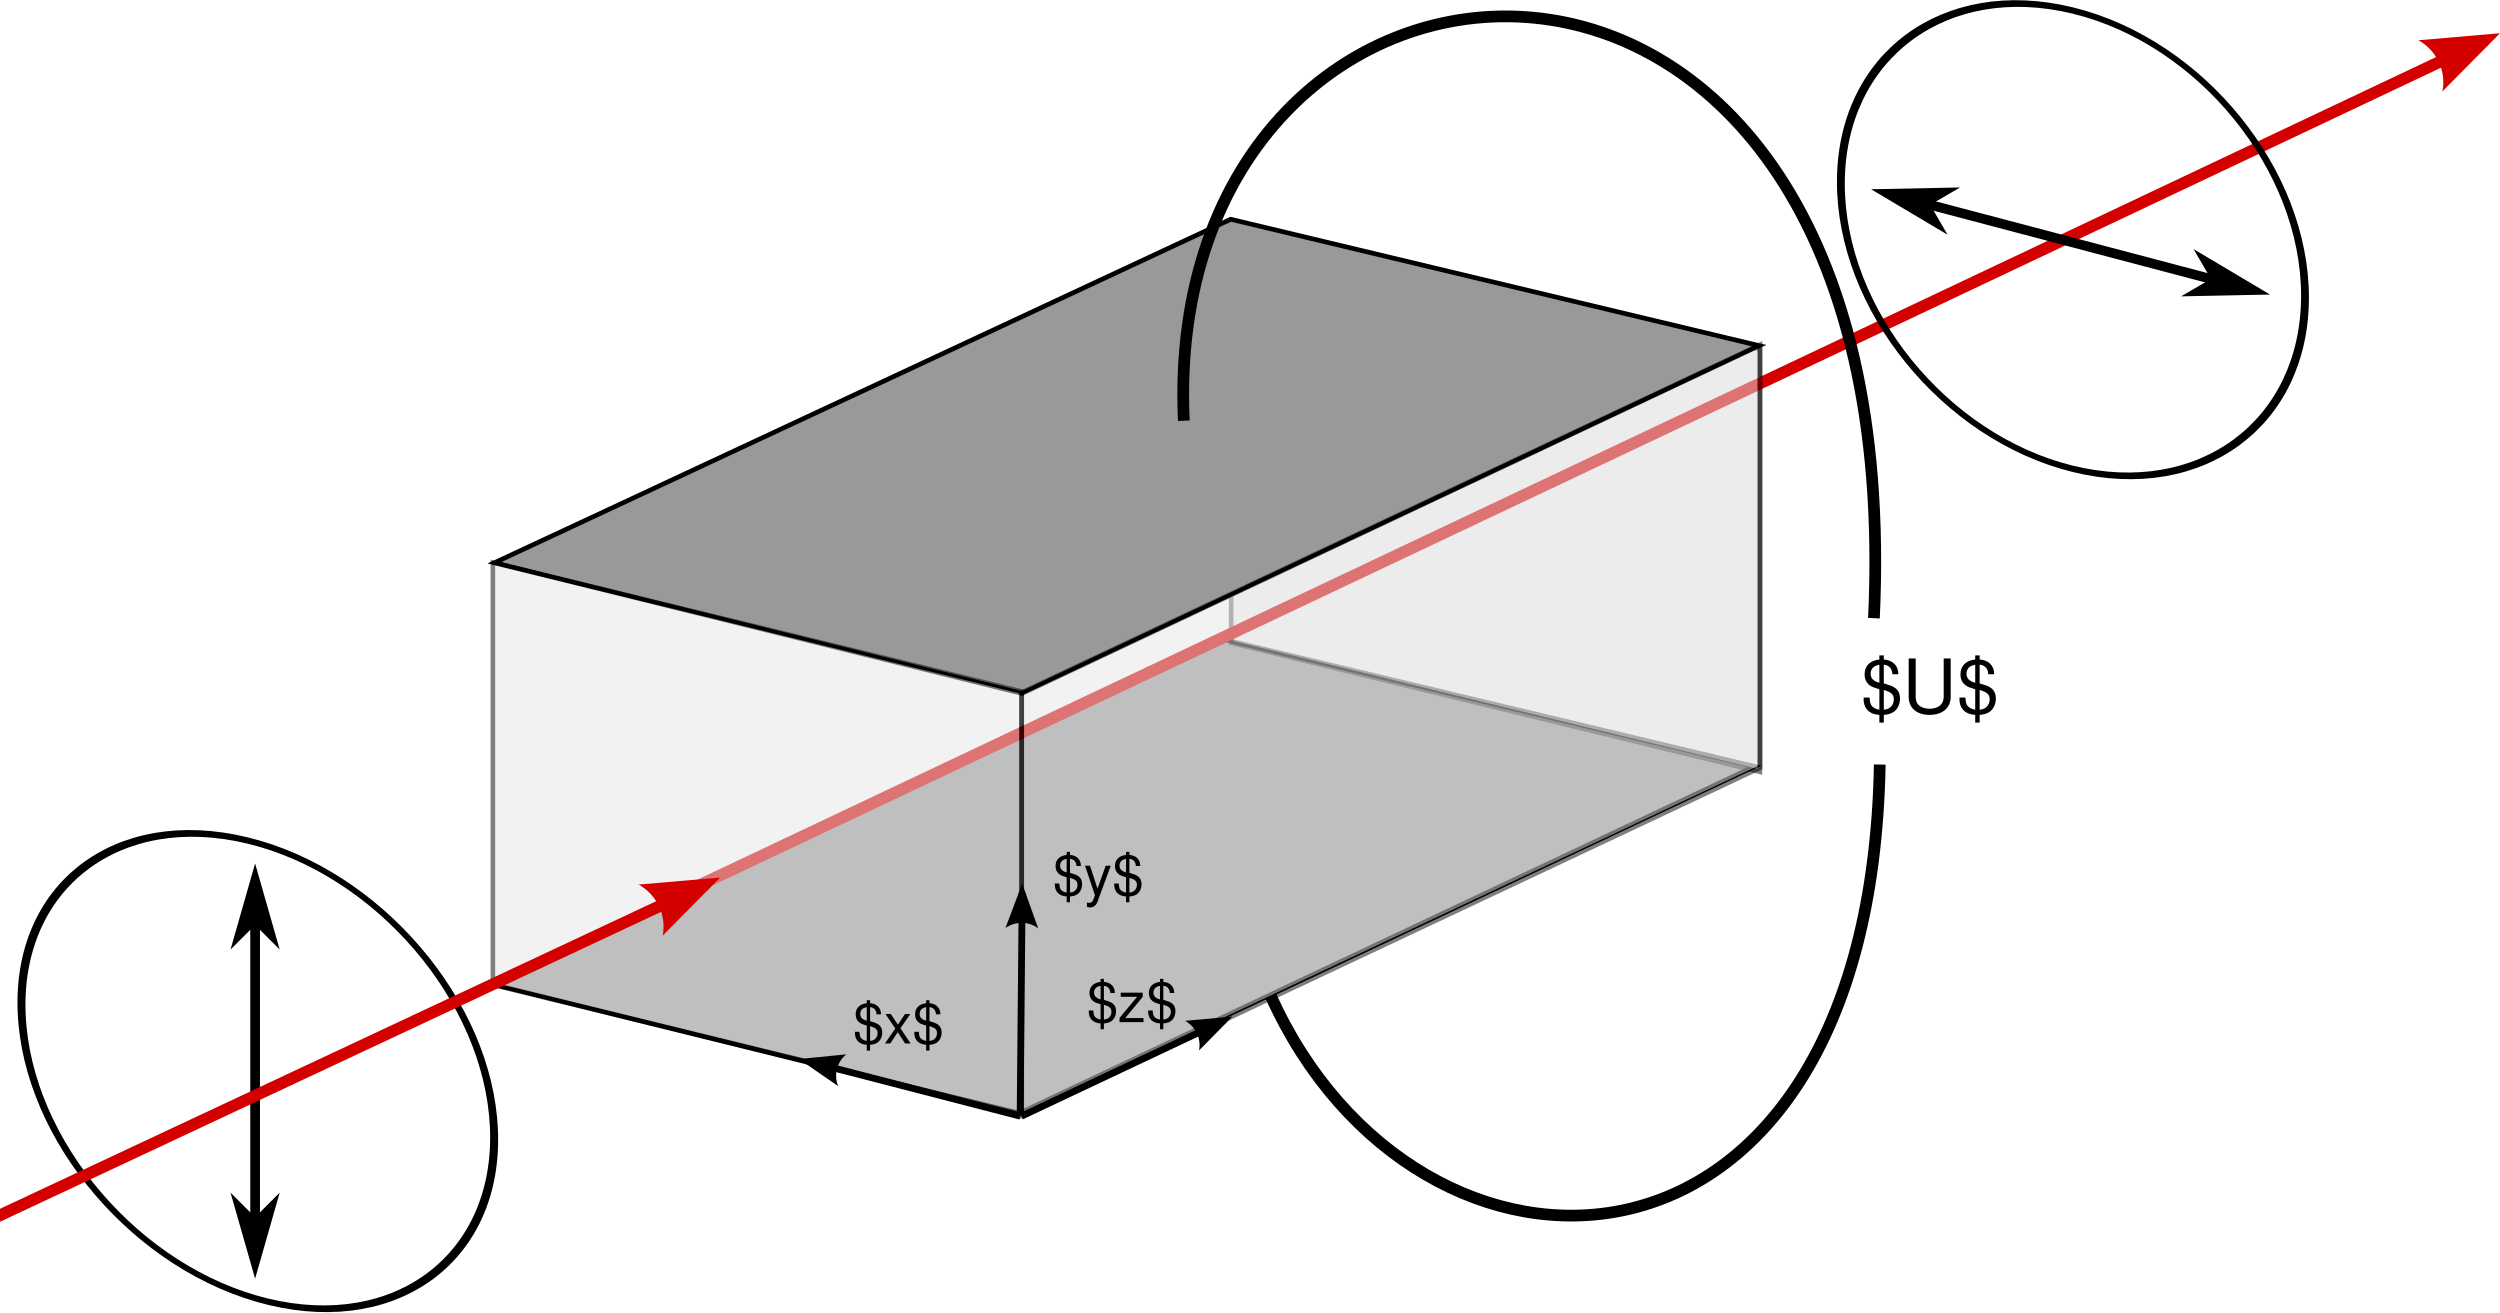
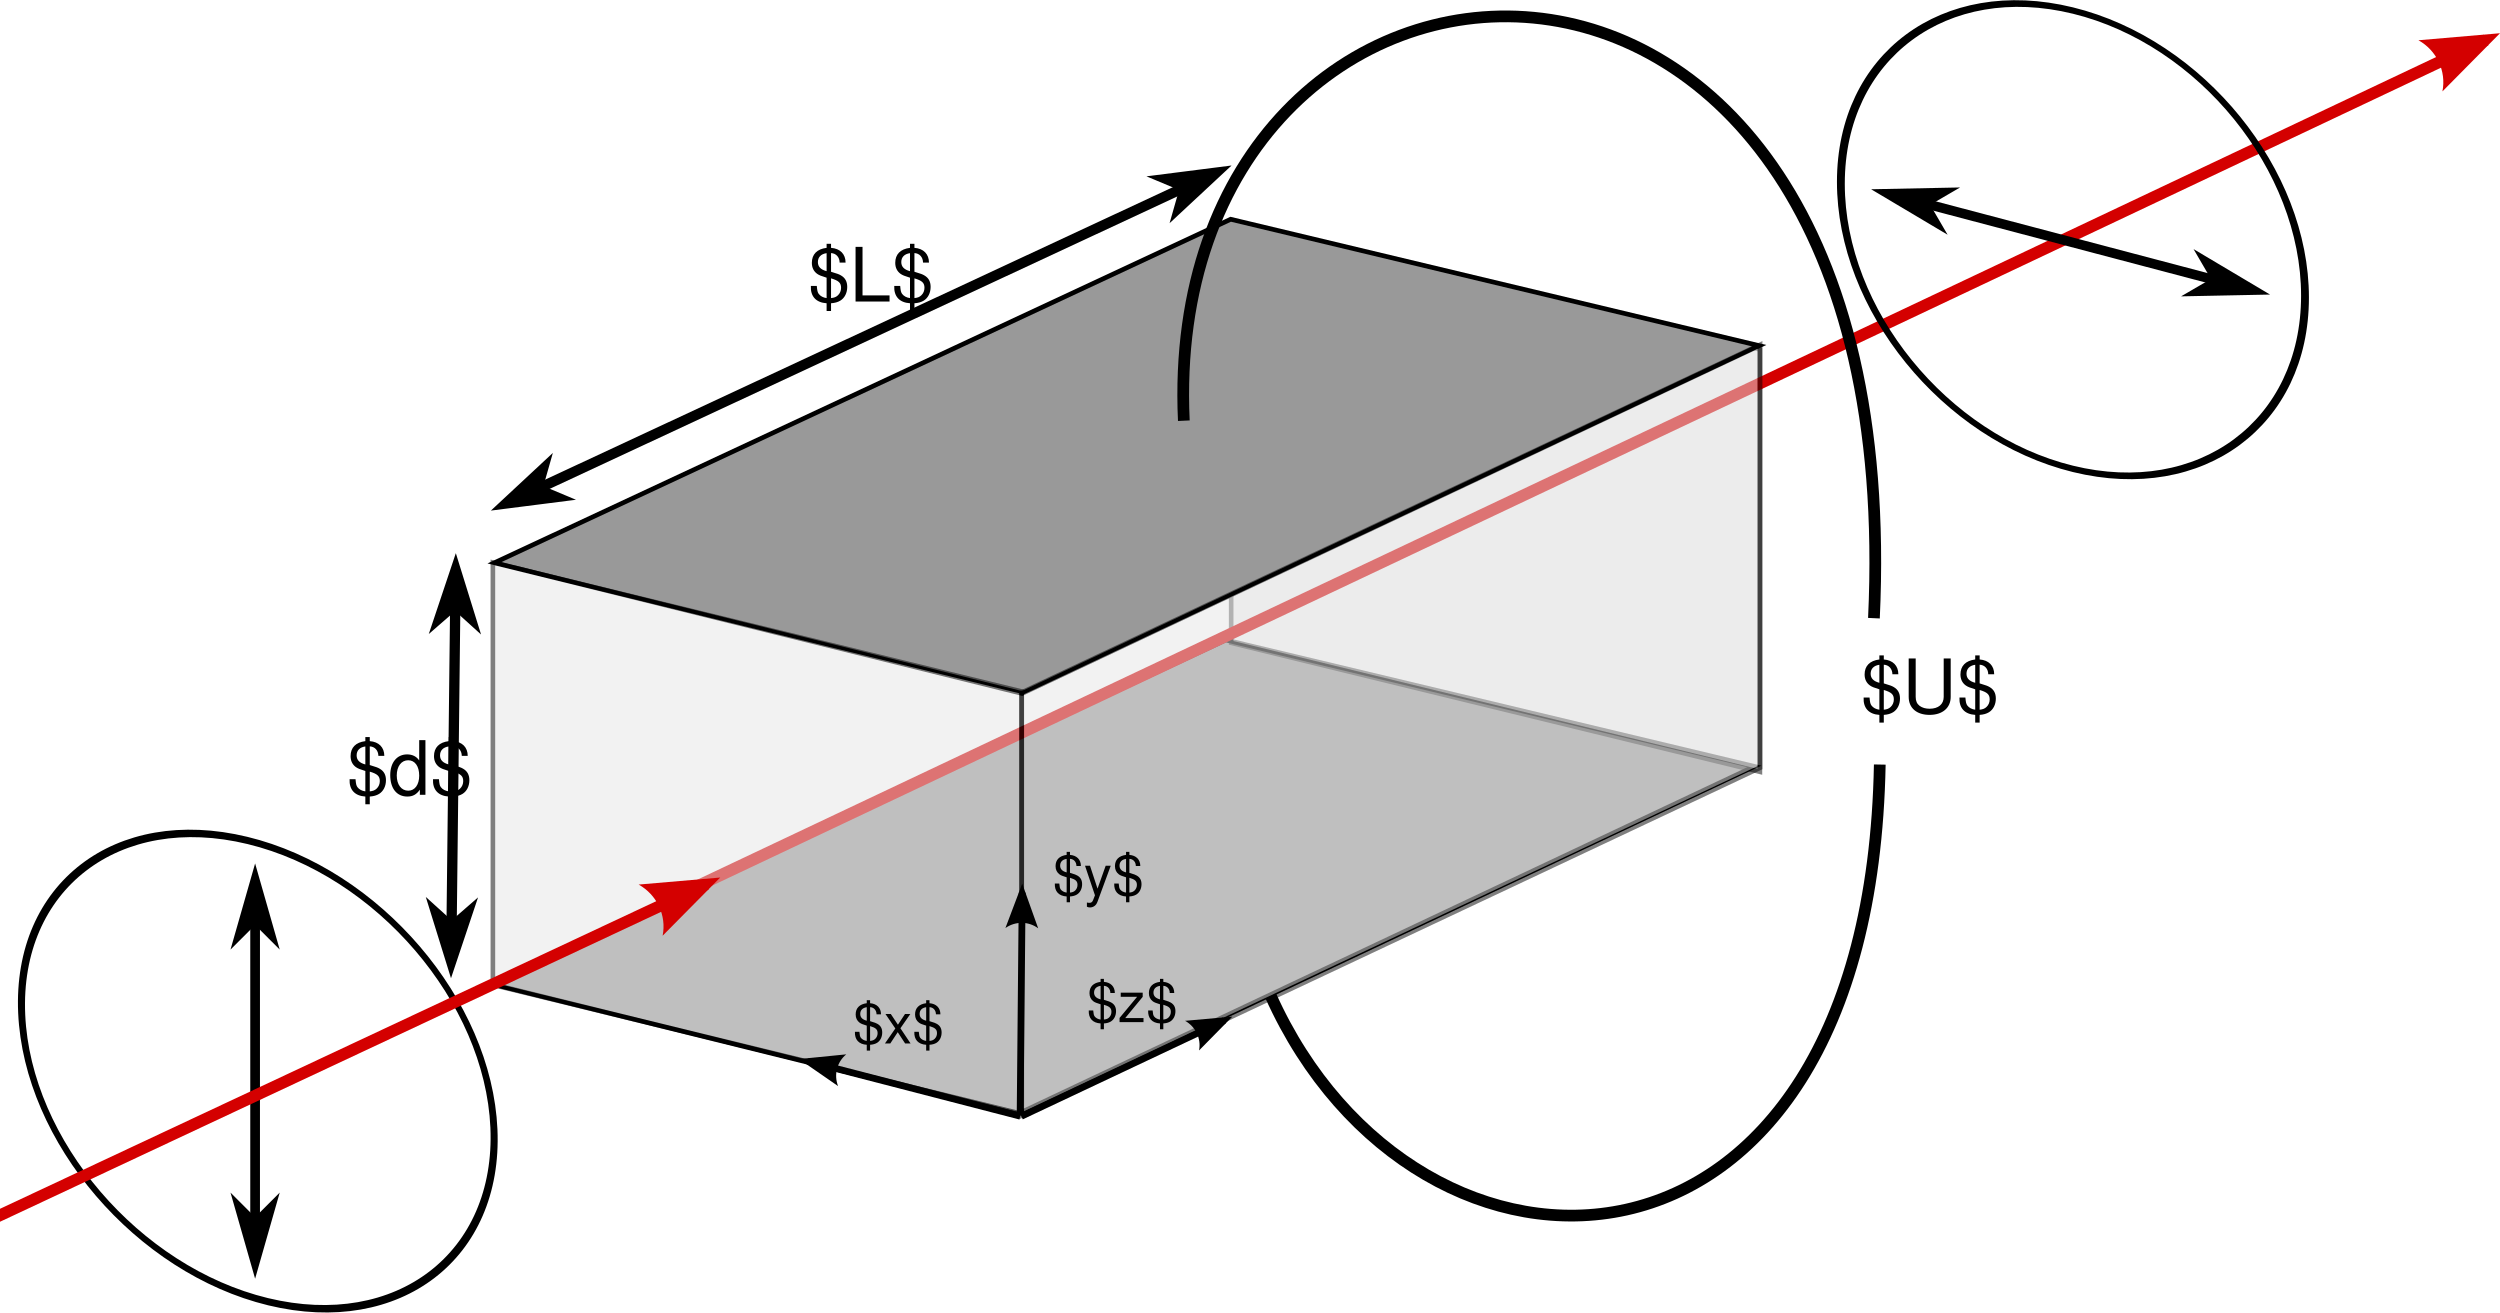
<svg xmlns="http://www.w3.org/2000/svg" xmlns:ns1="http://www.openswatchbook.org/uri/2009/osb" width="1066.681" height="559.934" id="svg2" version="1.1">
  <defs id="defs4">
    <linearGradient id="linearGradient7780" ns1:paint="solid">
      <stop style="stop-color:#afafaf;stop-opacity:1;" offset="0" id="stop7782" />
    </linearGradient>
    <marker orient="auto" refY="0" refX="0" id="Arrow1Mend" style="overflow:visible">
      <path id="path3883" d="M 0,0 5,-5 -12.5,0 5,5 0,0 z" style="fill-rule:evenodd;stroke:#000000;stroke-width:1pt" transform="matrix(-0.4,0,0,-0.4,-4,0)" />
    </marker>
    <marker orient="auto" refY="0" refX="0" id="Arrow1Mstart" style="overflow:visible">
      <path id="path3880" d="M 0,0 5,-5 -12.5,0 5,5 0,0 z" style="fill-rule:evenodd;stroke:#000000;stroke-width:1pt" transform="matrix(0.4,0,0,0.4,4,0)" />
    </marker>
    <marker orient="auto" refY="0" refX="0" id="Arrow1Sstart" style="overflow:visible">
      <path id="path3886" d="M 0,0 5,-5 -12.5,0 5,5 0,0 z" style="fill-rule:evenodd;stroke:#000000;stroke-width:1pt" transform="matrix(0.2,0,0,0.2,1.2,0)" />
    </marker>
    <marker orient="auto" refY="0" refX="0" id="Arrow2Mend" style="overflow:visible">
      <path id="path3999" style="fill-rule:evenodd;stroke-width:0.625;stroke-linejoin:round" d="M 8.719,4.034 -2.207,0.016 8.719,-4.002 c -1.745,2.372 -1.735,5.617 -6e-7,8.035 z" transform="scale(-0.6,-0.6)" />
    </marker>
    <marker orient="auto" refY="0" refX="0" id="Arrow1Mstart-3" style="overflow:visible">
      <path id="path3880-6" d="M 0,0 5,-5 -12.5,0 5,5 0,0 z" style="fill-rule:evenodd;stroke:#000000;stroke-width:1pt" transform="matrix(0.4,0,0,0.4,4,0)" />
    </marker>
    <marker orient="auto" refY="0" refX="0" id="Arrow1Mend-7" style="overflow:visible">
      <path id="path3883-5" d="M 0,0 5,-5 -12.5,0 5,5 0,0 z" style="fill-rule:evenodd;stroke:#000000;stroke-width:1pt" transform="matrix(-0.4,0,0,-0.4,-4,0)" />
    </marker>
    <marker orient="auto" refY="0" refX="0" id="Arrow2Mend-3" style="overflow:visible">
      <path id="path3999-6" style="fill-rule:evenodd;stroke-width:0.625;stroke-linejoin:round" d="M 8.719,4.034 -2.207,0.016 8.719,-4.002 c -1.745,2.372 -1.735,5.617 -6e-7,8.035 z" transform="scale(-0.6,-0.6)" />
    </marker>
    <marker orient="auto" refY="0" refX="0" id="Arrow2Mend-35" style="overflow:visible">
      <path id="path3999-62" style="fill-rule:evenodd;stroke-width:0.625;stroke-linejoin:round" d="M 8.719,4.034 -2.207,0.016 8.719,-4.002 c -1.745,2.372 -1.735,5.617 -6e-7,8.035 z" transform="scale(-0.6,-0.6)" />
    </marker>
+     <marker orient="auto" refY="0" refX="0" id="Arrow1Mstart-7" style="overflow:visible">
+       <path id="path3880-8" d="M 0,0 5,-5 -12.5,0 5,5 Z" style="fill-rule:evenodd;stroke:#000000;stroke-width:1pt" transform="matrix(0.4,0,0,0.4,4,0)" />
+     </marker>
+     <marker orient="auto" refY="0" refX="0" id="Arrow1Mend-4" style="overflow:visible">
+       <path id="path3883-50" d="M 0,0 5,-5 -12.5,0 5,5 Z" style="fill-rule:evenodd;stroke:#000000;stroke-width:1pt" transform="matrix(-0.4,0,0,-0.4,-4,0)" />
+     </marker>
+     <marker orient="auto" refY="0" refX="0" id="Arrow1Mstart-7-0" style="overflow:visible">
+       <path id="path3880-8-6" d="M 0,0 5,-5 -12.5,0 5,5 Z" style="fill-rule:evenodd;stroke:#000000;stroke-width:1pt" transform="matrix(0.4,0,0,0.4,4,0)" />
+     </marker>
+     <marker orient="auto" refY="0" refX="0" id="Arrow1Mend-4-3" style="overflow:visible">
+       <path id="path3883-50-2" d="M 0,0 5,-5 -12.5,0 5,5 Z" style="fill-rule:evenodd;stroke:#000000;stroke-width:1pt" transform="matrix(-0.4,0,0,-0.4,-4,0)" />
+     </marker>
  </defs>
  <g id="layer1" transform="translate(203.4213,-256.5967)">
-     <path style="fill:none;stroke:#000000;stroke-width:2;stroke-linecap:butt;stroke-linejoin:miter;stroke-opacity:1;stroke-miterlimit:4;stroke-dasharray:16,2;stroke-dashoffset:0" d="m 209.097,419.619 315.021,-147.193 0,0" id="path7790" transform="translate(-203.4213,256.5967)" />
+     <path style="fill:none;stroke:#000000;stroke-width:2;stroke-linecap:butt;stroke-linejoin:miter;stroke-opacity:1;stroke-miterlimit:4;stroke-dasharray:16,2;stroke-dashoffset:0" d="M 209.097,419.619 524.118,272.426 v 0" id="path7790" transform="translate(-203.4213,256.5967)" />
    <path style="fill:#999999;fill-opacity:1;stroke:#000000;stroke-width:2;stroke-miterlimit:4;stroke-opacity:1;stroke-dasharray:none" d="M 319.587,529.651 5.474,676.21 230.592,731.988 545.127,583.602 z" id="rect3099-5-8-3" />
    <rect style="fill:#e6e6e6;fill-opacity:1;stroke:#000000;stroke-width:2.029;stroke-miterlimit:4;stroke-opacity:1;stroke-dasharray:none;opacity:0.5" id="rect3099-2" width="232.218" height="180.208" x="331.318" y="272.171" transform="matrix(0.9715203,0.2369562,0,1,0,0)" />
    <g id="g4412-7-6" style="fill:#d40000;fill-opacity:1" transform="translate(268.0873,-339.3209)">
      <path style="font-size:medium;font-style:normal;font-variant:normal;font-weight:normal;font-stretch:normal;text-indent:0;text-align:start;text-decoration:none;line-height:normal;letter-spacing:normal;word-spacing:normal;text-transform:none;direction:ltr;block-progression:tb;writing-mode:lr-tb;text-anchor:start;baseline-shift:baseline;color:#000000;fill:#d40000;fill-opacity:1;fill-rule:nonzero;stroke:none;stroke-width:5;marker:none;visibility:visible;display:inline;overflow:visible;enable-background:accumulate;font-family:Sans;-inkscape-font-specification:Sans" d="m 588.125,610.688 -770.713,364.632 2.125,4.531 770.713,-364.632 z" id="path3964-8-6" />
      <path d="m 560.377,613.092 34.795,-2.998 -24.563,24.826 c 1.721,-8.666 -2.439,-17.469 -10.232,-21.827 z" style="fill:#d40000;fill-rule:evenodd;stroke-width:0.625;stroke-linejoin:round;fill-opacity:1" id="path4418-8-1" />
    </g>
    <path style="fill:#999999;fill-opacity:1;stroke:#000000;stroke-width:2;stroke-miterlimit:4;stroke-opacity:1;stroke-dasharray:none;opacity:1" d="M 321.679,350.148 7.566,496.707 232.684,552.485 547.219,404.099 z" id="rect3099-5-8" />
    <path style="fill:none;stroke:#000000;stroke-width:5;stroke-linecap:butt;stroke-linejoin:miter;stroke-miterlimit:4;stroke-opacity:1;stroke-dasharray:none" d="M 301.688,436.101 C 290.948,205.519 612.181,180.071 596.132,520.361 m 2.496,62.446 C 594.301,818.474 401.186,820.723 338.658,681.244" id="path3079" />
    <rect style="fill:#e6e6e6;fill-opacity:1;stroke:#000000;stroke-width:2.029;stroke-miterlimit:4;stroke-opacity:1;stroke-dasharray:none;opacity:0.5" id="rect3099" width="232.218" height="180.208" x="7.08" y="494.927" transform="matrix(0.9715203,0.2369562,0,1,0,0)" />
    <g id="g4752" transform="matrix(0.5869232,0,0,0.5869232,264.9193,145.958)">
      <path transform="matrix(1.334108,0.3270426,0,1.083939,675.2514,-383.1645)" d="m 151.745,680.533 c 0,84.881 -56.615,153.69 -126.454,153.69 -69.839,0 -126.454,-68.809 -126.454,-153.69 0,-84.881 56.615,-153.69 126.454,-153.69 69.839,0 126.454,68.809 126.454,153.69 z" id="path3864-5" style="fill:none;stroke:#000000;stroke-width:4.273;stroke-linecap:butt;stroke-linejoin:round;stroke-miterlimit:4;stroke-opacity:1;stroke-dasharray:none;stroke-dashoffset:0" />
      <path id="path3866-6" d="m 575.601,329.61 263.343,69.512" style="fill:none;stroke:#000000;stroke-width:7;stroke-linecap:butt;stroke-linejoin:miter;stroke-miterlimit:4;stroke-opacity:1;stroke-dasharray:none;marker-start:url(#Arrow1Mstart);marker-end:url(#Arrow1Mend)" />
    </g>
-     <g id="g4748" transform="matrix(0.5906885,0,0,0.5906885,-30.72122,270.6379)">
-       <path id="path3866" d="m -108.095,886.087 0,-272.362" style="fill:none;stroke:#000000;stroke-width:7;stroke-linecap:butt;stroke-linejoin:miter;stroke-miterlimit:4;stroke-opacity:1;stroke-dasharray:none;marker-start:url(#Arrow1Mstart);marker-end:url(#Arrow1Mend)" />
-       <path transform="matrix(1.348713,0.3270426,0.04840541,1.083939,-173.2005,3.978924)" d="m 151.745,680.533 c 0,84.881 -56.615,153.69 -126.454,153.69 -69.839,0 -126.454,-68.809 -126.454,-153.69 0,-84.881 56.615,-153.69 126.454,-153.69 69.839,0 126.454,68.809 126.454,153.69 z" id="path3864-5-2" style="fill:none;stroke:#000000;stroke-width:4.273;stroke-linecap:butt;stroke-linejoin:round;stroke-miterlimit:4;stroke-opacity:1;stroke-dasharray:none;stroke-dashoffset:0" />
-     </g>
+     <path style="fill:none;stroke:#000000;stroke-width:7;stroke-linecap:butt;stroke-linejoin:miter;stroke-miterlimit:4;stroke-dasharray:none;stroke-opacity:1;marker-start:url(#Arrow1Mstart);marker-end:url(#Arrow1Mend)" d="M -108.095,886.087 V 613.725" id="path3866" transform="matrix(0.5906885,0,0,0.5906885,-30.72122,270.6379)" />
+     <ellipse ry="98.501" rx="103.661" cy="745.054" cx="-130.332" style="fill:none;stroke:#000000;stroke-width:3.097;stroke-linecap:butt;stroke-linejoin:round;stroke-miterlimit:4;stroke-dasharray:none;stroke-dashoffset:0;stroke-opacity:1" id="path3864-5-2" transform="matrix(0.9718366,0.2356558,0.04461249,0.9990044,0,0)" />
    <g id="g4412-7" style="fill:#d40000;fill-opacity:1" transform="translate(-491.3014,20.92314)">
      <g id="g7794" style="fill:#d40000;fill-opacity:1">
        <path id="path4418-8" style="fill:#d40000;fill-rule:evenodd;stroke-width:0.625;stroke-linejoin:round;fill-opacity:1" d="m 560.377,613.092 34.795,-2.998 -24.563,24.826 c 1.721,-8.666 -2.439,-17.469 -10.232,-21.827 z" />
        <path id="path3964-8" d="M 588.125,610.688 276.875,756.594 279,761.125 590.25,615.219 588.125,610.688 z" style="font-size:medium;font-style:normal;font-variant:normal;font-weight:normal;font-stretch:normal;text-indent:0;text-align:start;text-decoration:none;line-height:normal;letter-spacing:normal;word-spacing:normal;text-transform:none;direction:ltr;block-progression:tb;writing-mode:lr-tb;text-anchor:start;baseline-shift:baseline;color:#000000;fill:#d40000;fill-opacity:1;fill-rule:nonzero;stroke:none;stroke-width:5;marker:none;visibility:visible;display:inline;overflow:visible;enable-background:accumulate;font-family:Sans;-inkscape-font-specification:Sans" />
      </g>
    </g>
    <rect style="fill:#e6e6e6;fill-opacity:1;stroke:#000000;stroke-width:2.313;stroke-miterlimit:4;stroke-opacity:1;stroke-dasharray:none;opacity:0.5" id="rect3099-5" width="348.219" height="180.391" x="-605.202" y="661.644" transform="matrix(-0.9046624,0.4261291,0,1,0,0)" />
    <path style="fill:none;stroke:#000000;stroke-width:2.9;stroke-linecap:butt;stroke-linejoin:miter;stroke-miterlimit:4;stroke-opacity:1;stroke-dasharray:none;marker-end:url(#Arrow2Mend)" d="M 232.358,732.876 318.93,692.022" id="path3019" />
    <path style="fill:none;stroke:#000000;stroke-width:2.9;stroke-linecap:butt;stroke-linejoin:miter;stroke-miterlimit:4;stroke-opacity:1;stroke-dasharray:none;marker-end:url(#Arrow2Mend)" d="m 231.853,731.093 0.87,-93.638" id="path3019-5" />
    <path style="fill:none;stroke:#000000;stroke-width:2.9;stroke-linecap:butt;stroke-linejoin:miter;stroke-miterlimit:4;stroke-opacity:1;stroke-dasharray:none;marker-end:url(#Arrow2Mend)" d="M 231.885,732.849 141.226,709.403" id="path3019-5-1" />
-     <text xml:space="preserve" style="font-size:56px;font-style:normal;font-variant:normal;font-weight:normal;font-stretch:normal;line-height:125%;letter-spacing:0px;word-spacing:0px;fill:#000000;fill-opacity:1;stroke:none;font-family:Nimbus Sans L;-inkscape-font-specification:Sans" x="590.452" y="560.882" id="text3015">
-       <tspan id="tspan3017" x="590.452" y="560.882" style="font-size:32px">$U$</tspan>
+     <text xml:space="preserve" style="font-style:normal;font-variant:normal;font-weight:normal;font-stretch:normal;line-height:0%;font-family:'Nimbus Sans L';-inkscape-font-specification:Sans;letter-spacing:0px;word-spacing:0px;fill:#000000;fill-opacity:1;stroke:none" x="590.452" y="560.882" id="text3015">
+       <tspan id="tspan3017" x="590.452" y="560.882" style="font-size:32px;line-height:1.25">$U$</tspan>
    </text>
-     <text xml:space="preserve" style="font-size:56px;font-style:normal;font-variant:normal;font-weight:normal;font-stretch:normal;line-height:125%;letter-spacing:0px;word-spacing:0px;fill:#000000;fill-opacity:1;stroke:none;font-family:Nimbus Sans L;-inkscape-font-specification:Sans" x="160.402" y="701.827" id="text4073-2-0">
-       <tspan id="tspan4075-7-9" x="160.402" y="701.827" style="font-size:24px">$x$</tspan>
+     <text xml:space="preserve" style="font-style:normal;font-variant:normal;font-weight:normal;font-stretch:normal;line-height:0%;font-family:'Nimbus Sans L';-inkscape-font-specification:Sans;letter-spacing:0px;word-spacing:0px;fill:#000000;fill-opacity:1;stroke:none" x="160.402" y="701.827" id="text4073-2-0">
+       <tspan id="tspan4075-7-9" x="160.402" y="701.827" style="font-size:24px;line-height:1.25">$x$</tspan>
    </text>
-     <text xml:space="preserve" style="font-size:56px;font-style:normal;font-variant:normal;font-weight:normal;font-stretch:normal;line-height:125%;letter-spacing:0px;word-spacing:0px;fill:#000000;fill-opacity:1;stroke:none;font-family:Nimbus Sans L;-inkscape-font-specification:Sans" x="260.168" y="692.723" id="text4073">
-       <tspan id="tspan4075" x="260.168" y="692.723" style="font-size:24px">$z$</tspan>
+     <text xml:space="preserve" style="font-style:normal;font-variant:normal;font-weight:normal;font-stretch:normal;line-height:0%;font-family:'Nimbus Sans L';-inkscape-font-specification:Sans;letter-spacing:0px;word-spacing:0px;fill:#000000;fill-opacity:1;stroke:none" x="260.168" y="692.723" id="text4073">
+       <tspan id="tspan4075" x="260.168" y="692.723" style="font-size:24px;line-height:1.25">$z$</tspan>
    </text>
-     <text xml:space="preserve" style="font-size:56px;font-style:normal;font-variant:normal;font-weight:normal;font-stretch:normal;line-height:125%;letter-spacing:0px;word-spacing:0px;fill:#000000;fill-opacity:1;stroke:none;font-family:Nimbus Sans L;-inkscape-font-specification:Sans" x="245.691" y="638.548" id="text4073-2">
-       <tspan id="tspan4075-7" x="245.691" y="638.548" style="font-size:24px">$y$</tspan>
+     <text xml:space="preserve" style="font-style:normal;font-variant:normal;font-weight:normal;font-stretch:normal;line-height:0%;font-family:'Nimbus Sans L';-inkscape-font-specification:Sans;letter-spacing:0px;word-spacing:0px;fill:#000000;fill-opacity:1;stroke:none" x="245.691" y="638.548" id="text4073-2">
+       <tspan id="tspan4075-7" x="245.691" y="638.548" style="font-size:24px;line-height:1.25">$y$</tspan>
+     </text>
+     <path style="fill:none;stroke:#000000;stroke-width:7.434;stroke-linecap:butt;stroke-linejoin:miter;stroke-miterlimit:4;stroke-dasharray:none;stroke-opacity:1;marker-start:url(#Arrow1Mstart-7);marker-end:url(#Arrow1Mend-4)" d="m -107.753,899.212 3.201,-317.012" id="path3866-1" transform="matrix(0.5906885,0,0,0.5237375,52.74093,195.3682)" />
+     <path style="fill:none;stroke:#000000;stroke-width:7.723;stroke-linecap:butt;stroke-linejoin:miter;stroke-miterlimit:4;stroke-dasharray:none;stroke-opacity:1;marker-start:url(#Arrow1Mstart-7-0);marker-end:url(#Arrow1Mend-4-3)" d="M -107.753,899.212 -40.14,241.873" id="path3866-1-6" transform="matrix(0.2969559,0.485286,-0.4290516,0.2640526,430.7875,286.0654)" />
+     <text xml:space="preserve" style="font-style:normal;font-variant:normal;font-weight:normal;font-stretch:normal;line-height:0%;font-family:'Nimbus Sans L';-inkscape-font-specification:Sans;letter-spacing:0px;word-spacing:0px;fill:#000000;fill-opacity:1;stroke:none" x="141.271" y="385.255" id="text3015-1">
+       <tspan id="tspan3017-5" x="141.271" y="385.255" style="font-size:32px;line-height:1.25">$L$</tspan>
+     </text>
+     <text xml:space="preserve" style="font-style:normal;font-variant:normal;font-weight:normal;font-stretch:normal;line-height:0%;font-family:'Nimbus Sans L';-inkscape-font-specification:Sans;letter-spacing:0px;word-spacing:0px;fill:#000000;fill-opacity:1;stroke:none" x="-55.54" y="595.728" id="text3015-1-5">
+       <tspan id="tspan3017-5-4" x="-55.54" y="595.728" style="font-size:32px;line-height:1.25">$d$</tspan>
    </text>
  </g>
</svg>
